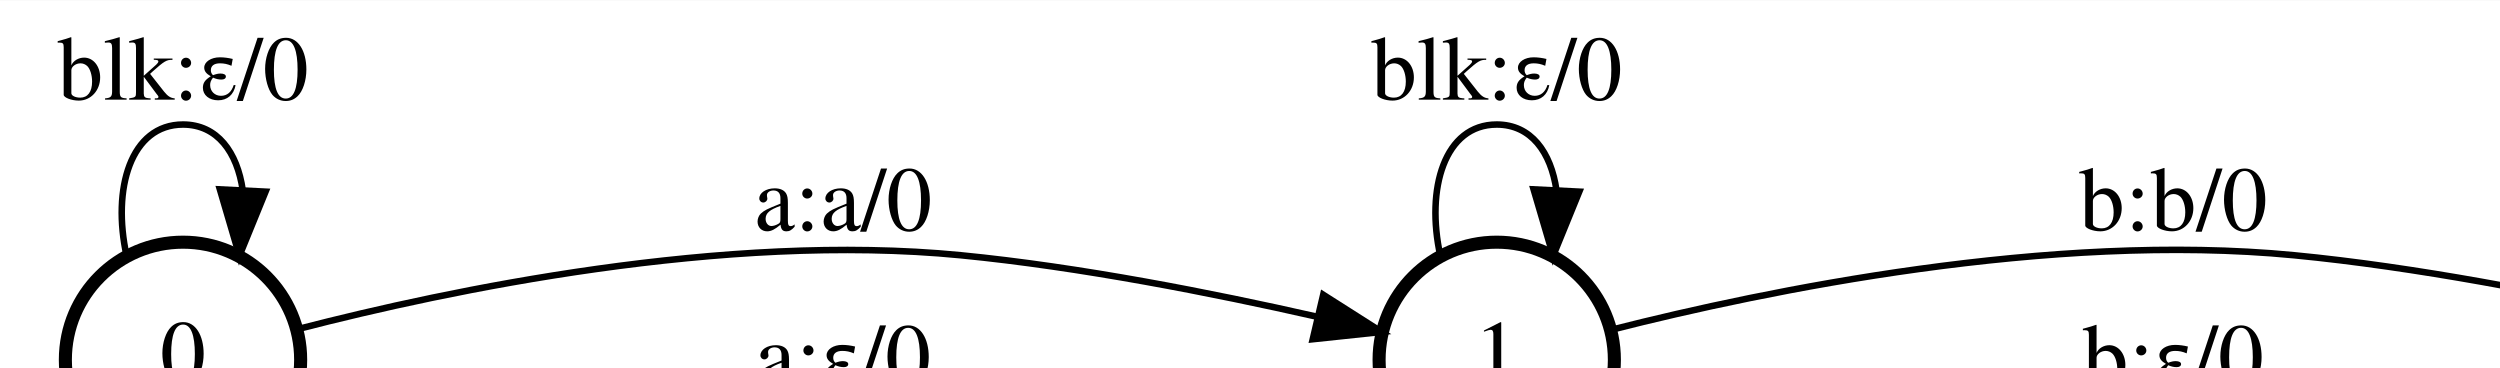
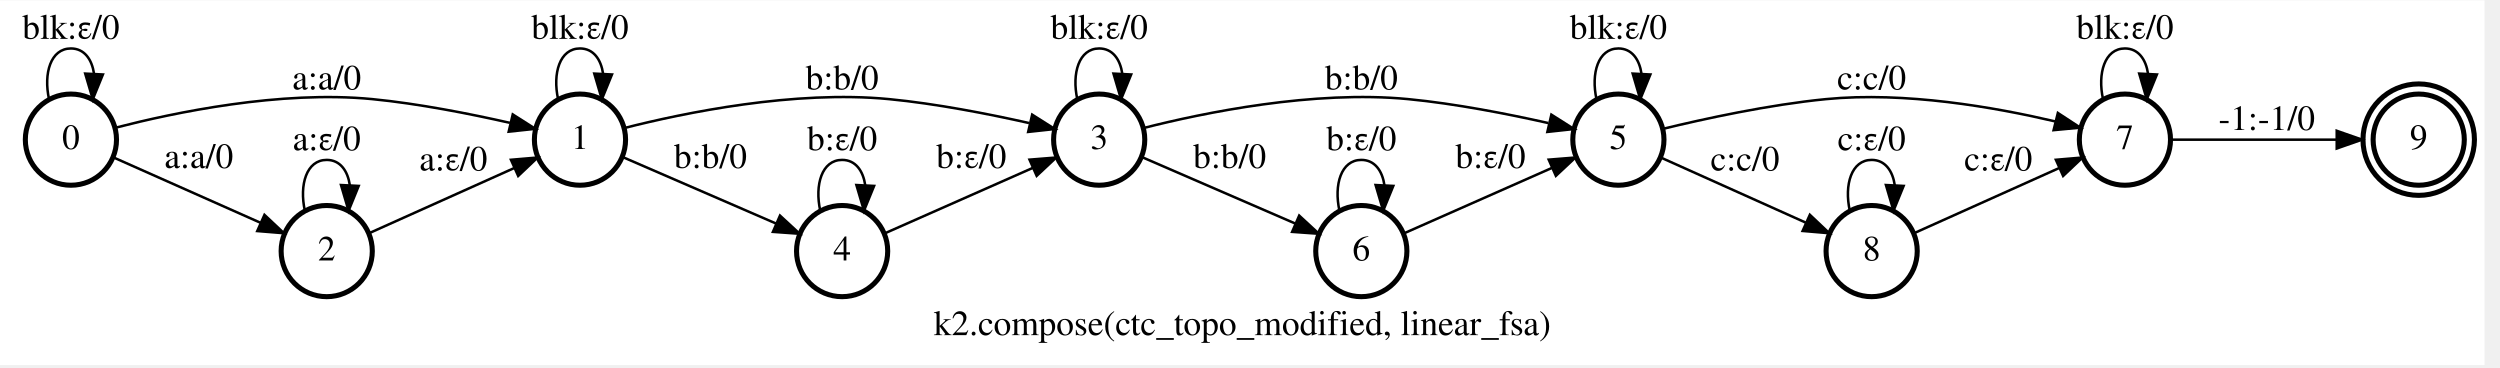
<svg xmlns="http://www.w3.org/2000/svg" width="612pt" height="90pt" viewBox="0.00 0.00 612.00 89.83">
-   <g id="graph0" class="graph" transform="scale(1.6 1.6) rotate(0) translate(4 140)">
+   <g id="graph0" class="graph" transform="scale(0.62 0.62) rotate(0) translate(4 140)">
    <polygon fill="white" stroke="transparent" points="-4,4 -4,-140 977,-140 977,4 -4,4" />
    <text text-anchor="middle" x="486.5" y="-7.8" font-family="Times,serif" font-size="14.00">k2.compose(ctc_topo_modified, linear_fsa)</text>
    <g id="node1" class="node">
      <ellipse fill="none" stroke="black" stroke-width="2" cx="24" cy="-85" rx="18" ry="18" />
      <text text-anchor="middle" x="24" y="-81.3" font-family="Times,serif" font-size="14.00">0</text>
    </g>
    <g id="edge1" class="edge">
      <path fill="none" stroke="black" d="M15.37,-100.92C13.11,-111.15 15.99,-121 24,-121 29.26,-121 32.3,-116.76 33.14,-110.95" />
      <polygon fill="black" stroke="black" points="36.63,-110.73 32.63,-100.92 29.64,-111.08 36.63,-110.73" />
      <text text-anchor="middle" x="24" y="-124.8" font-family="Times,serif" font-size="14.00">blk:ε/0</text>
    </g>
    <g id="node2" class="node">
      <ellipse fill="none" stroke="black" stroke-width="2" cx="225" cy="-85" rx="18" ry="18" />
      <text text-anchor="middle" x="225" y="-81.3" font-family="Times,serif" font-size="14.00">1</text>
    </g>
    <g id="edge2" class="edge">
      <path fill="none" stroke="black" d="M41.76,-89.75C64.59,-95.65 106.79,-104.54 143,-101 161.31,-99.21 181.63,-95.19 197.33,-91.63" />
      <polygon fill="black" stroke="black" points="198.45,-94.96 207.39,-89.27 196.85,-88.15 198.45,-94.96" />
      <text text-anchor="middle" x="125" y="-104.8" font-family="Times,serif" font-size="14.00">a:a/0</text>
    </g>
    <g id="node3" class="node">
      <ellipse fill="none" stroke="black" stroke-width="2" cx="125" cy="-41" rx="18" ry="18" />
      <text text-anchor="middle" x="125" y="-37.3" font-family="Times,serif" font-size="14.00">2</text>
    </g>
    <g id="edge3" class="edge">
      <path fill="none" stroke="black" d="M40.91,-77.93C56.57,-70.97 80.72,-60.24 98.96,-52.13" />
      <polygon fill="black" stroke="black" points="100.42,-55.31 108.13,-48.05 97.57,-48.91 100.42,-55.31" />
      <text text-anchor="middle" x="74.5" y="-73.8" font-family="Times,serif" font-size="14.00">a:a/0</text>
    </g>
    <g id="edge4" class="edge">
      <path fill="none" stroke="black" d="M216.37,-100.92C214.11,-111.15 216.99,-121 225,-121 230.26,-121 233.3,-116.76 234.14,-110.95" />
      <polygon fill="black" stroke="black" points="237.63,-110.73 233.63,-100.92 230.64,-111.08 237.63,-110.73" />
      <text text-anchor="middle" x="225" y="-124.8" font-family="Times,serif" font-size="14.00">blk:ε/0</text>
    </g>
    <g id="node4" class="node">
      <ellipse fill="none" stroke="black" stroke-width="2" cx="430" cy="-85" rx="18" ry="18" />
      <text text-anchor="middle" x="430" y="-81.3" font-family="Times,serif" font-size="14.00">3</text>
    </g>
    <g id="edge5" class="edge">
      <path fill="none" stroke="black" d="M242.79,-89.66C266.12,-95.58 309.67,-104.61 347,-101 365.65,-99.2 386.36,-95.14 402.3,-91.56" />
      <polygon fill="black" stroke="black" points="403.54,-94.87 412.49,-89.19 401.96,-88.05 403.54,-94.87" />
      <text text-anchor="middle" x="328.5" y="-104.8" font-family="Times,serif" font-size="14.00">b:b/0</text>
    </g>
    <g id="node5" class="node">
      <ellipse fill="none" stroke="black" stroke-width="2" cx="328.5" cy="-41" rx="18" ry="18" />
      <text text-anchor="middle" x="328.5" y="-37.3" font-family="Times,serif" font-size="14.00">4</text>
    </g>
    <g id="edge6" class="edge">
      <path fill="none" stroke="black" d="M241.86,-78.12C258.1,-71.09 283.57,-60.04 302.52,-51.83" />
      <polygon fill="black" stroke="black" points="303.97,-55.02 311.75,-47.83 301.18,-48.59 303.97,-55.02" />
      <text text-anchor="middle" x="276.5" y="-73.8" font-family="Times,serif" font-size="14.00">b:b/0</text>
    </g>
    <g id="edge7" class="edge">
      <path fill="none" stroke="black" d="M141.75,-48.07C157.18,-55 180.94,-65.67 198.96,-73.76" />
      <polygon fill="black" stroke="black" points="197.74,-77.05 208.29,-77.95 200.6,-70.66 197.74,-77.05" />
      <text text-anchor="middle" x="175" y="-72.8" font-family="Times,serif" font-size="14.00">a:ε/0</text>
    </g>
    <g id="edge8" class="edge">
      <path fill="none" stroke="black" d="M116.37,-56.92C114.11,-67.15 116.99,-77 125,-77 130.26,-77 133.3,-72.76 134.14,-66.95" />
      <polygon fill="black" stroke="black" points="137.63,-66.73 133.63,-56.92 130.64,-67.08 137.63,-66.73" />
      <text text-anchor="middle" x="125" y="-80.8" font-family="Times,serif" font-size="14.00">a:ε/0</text>
    </g>
    <g id="edge9" class="edge">
      <path fill="none" stroke="black" d="M421.37,-100.92C419.11,-111.15 421.99,-121 430,-121 435.26,-121 438.3,-116.76 439.14,-110.95" />
      <polygon fill="black" stroke="black" points="442.63,-110.73 438.63,-100.92 435.64,-111.08 442.63,-110.73" />
      <text text-anchor="middle" x="430" y="-124.8" font-family="Times,serif" font-size="14.00">blk:ε/0</text>
    </g>
    <g id="node6" class="node">
      <ellipse fill="none" stroke="black" stroke-width="2" cx="635" cy="-85" rx="18" ry="18" />
      <text text-anchor="middle" x="635" y="-81.3" font-family="Times,serif" font-size="14.00">5</text>
    </g>
    <g id="edge10" class="edge">
      <path fill="none" stroke="black" d="M447.79,-89.66C471.12,-95.58 514.67,-104.61 552,-101 570.65,-99.2 591.36,-95.14 607.3,-91.56" />
      <polygon fill="black" stroke="black" points="608.54,-94.87 617.49,-89.19 606.96,-88.05 608.54,-94.87" />
      <text text-anchor="middle" x="533.5" y="-104.8" font-family="Times,serif" font-size="14.00">b:b/0</text>
    </g>
    <g id="node7" class="node">
      <ellipse fill="none" stroke="black" stroke-width="2" cx="533.5" cy="-41" rx="18" ry="18" />
      <text text-anchor="middle" x="533.5" y="-37.3" font-family="Times,serif" font-size="14.00">6</text>
    </g>
    <g id="edge11" class="edge">
      <path fill="none" stroke="black" d="M446.86,-78.12C463.1,-71.09 488.57,-60.04 507.52,-51.83" />
      <polygon fill="black" stroke="black" points="508.97,-55.02 516.75,-47.83 506.18,-48.59 508.97,-55.02" />
      <text text-anchor="middle" x="481.5" y="-73.8" font-family="Times,serif" font-size="14.00">b:b/0</text>
    </g>
    <g id="edge12" class="edge">
      <path fill="none" stroke="black" d="M345.49,-48.07C361.23,-55.03 385.5,-65.76 403.83,-73.87" />
      <polygon fill="black" stroke="black" points="402.49,-77.1 413.05,-77.95 405.32,-70.7 402.49,-77.1" />
      <text text-anchor="middle" x="379.5" y="-73.8" font-family="Times,serif" font-size="14.00">b:ε/0</text>
    </g>
    <g id="edge13" class="edge">
      <path fill="none" stroke="black" d="M319.87,-56.92C317.61,-67.15 320.49,-77 328.5,-77 333.76,-77 336.8,-72.76 337.64,-66.95" />
      <polygon fill="black" stroke="black" points="341.13,-66.73 337.13,-56.92 334.14,-67.08 341.13,-66.73" />
      <text text-anchor="middle" x="328.5" y="-80.8" font-family="Times,serif" font-size="14.00">b:ε/0</text>
    </g>
    <g id="edge14" class="edge">
      <path fill="none" stroke="black" d="M626.37,-100.92C624.11,-111.15 626.99,-121 635,-121 640.26,-121 643.3,-116.76 644.14,-110.95" />
      <polygon fill="black" stroke="black" points="647.63,-110.73 643.63,-100.92 640.64,-111.08 647.63,-110.73" />
      <text text-anchor="middle" x="635" y="-124.8" font-family="Times,serif" font-size="14.00">blk:ε/0</text>
    </g>
    <g id="node8" class="node">
      <ellipse fill="none" stroke="black" stroke-width="2" cx="835" cy="-85" rx="18" ry="18" />
      <text text-anchor="middle" x="835" y="-81.3" font-family="Times,serif" font-size="14.00">7</text>
    </g>
    <g id="edge15" class="edge">
      <path fill="none" stroke="black" d="M652.61,-89.27C668.89,-93.22 694.46,-98.8 717,-101 748.14,-104.05 783.74,-97.77 807.41,-92.21" />
      <polygon fill="black" stroke="black" points="808.52,-95.54 817.38,-89.74 806.84,-88.75 808.52,-95.54" />
      <text text-anchor="middle" x="735" y="-104.8" font-family="Times,serif" font-size="14.00">c:c/0</text>
    </g>
    <g id="node9" class="node">
      <ellipse fill="none" stroke="black" stroke-width="2" cx="735" cy="-41" rx="18" ry="18" />
      <text text-anchor="middle" x="735" y="-37.3" font-family="Times,serif" font-size="14.00">8</text>
    </g>
    <g id="edge16" class="edge">
      <path fill="none" stroke="black" d="M651.75,-77.93C667.18,-71 690.94,-60.33 708.96,-52.24" />
      <polygon fill="black" stroke="black" points="710.6,-55.34 718.29,-48.05 707.74,-48.95 710.6,-55.34" />
      <text text-anchor="middle" x="685" y="-72.8" font-family="Times,serif" font-size="14.00">c:c/0</text>
    </g>
    <g id="edge17" class="edge">
      <path fill="none" stroke="black" d="M550.49,-48.07C566.23,-55.03 590.5,-65.76 608.83,-73.87" />
      <polygon fill="black" stroke="black" points="607.49,-77.1 618.05,-77.95 610.32,-70.7 607.49,-77.1" />
      <text text-anchor="middle" x="584.5" y="-73.8" font-family="Times,serif" font-size="14.00">b:ε/0</text>
    </g>
    <g id="edge18" class="edge">
      <path fill="none" stroke="black" d="M524.87,-56.92C522.61,-67.15 525.49,-77 533.5,-77 538.76,-77 541.8,-72.76 542.64,-66.95" />
      <polygon fill="black" stroke="black" points="546.13,-66.73 542.13,-56.92 539.14,-67.08 546.13,-66.73" />
      <text text-anchor="middle" x="533.5" y="-80.8" font-family="Times,serif" font-size="14.00">b:ε/0</text>
    </g>
    <g id="edge19" class="edge">
      <path fill="none" stroke="black" d="M826.37,-100.92C824.11,-111.15 826.99,-121 835,-121 840.26,-121 843.3,-116.76 844.14,-110.95" />
      <polygon fill="black" stroke="black" points="847.63,-110.73 843.63,-100.92 840.64,-111.08 847.63,-110.73" />
      <text text-anchor="middle" x="835" y="-124.8" font-family="Times,serif" font-size="14.00">blk:ε/0</text>
    </g>
    <g id="node10" class="node">
      <ellipse fill="none" stroke="black" stroke-width="2" cx="951" cy="-85" rx="18" ry="18" />
      <ellipse fill="none" stroke="black" stroke-width="2" cx="951" cy="-85" rx="22" ry="22" />
      <text text-anchor="middle" x="951" y="-81.3" font-family="Times,serif" font-size="14.00">9</text>
    </g>
    <g id="edge20" class="edge">
      <path fill="none" stroke="black" d="M853.31,-85C870.58,-85 897.49,-85 918.54,-85" />
      <polygon fill="black" stroke="black" points="918.63,-88.5 928.63,-85 918.63,-81.5 918.63,-88.5" />
      <text text-anchor="middle" x="891" y="-88.8" font-family="Times,serif" font-size="14.00">-1:-1/0</text>
    </g>
    <g id="edge21" class="edge">
      <path fill="none" stroke="black" d="M751.75,-48.07C767.18,-55 790.94,-65.67 808.96,-73.76" />
      <polygon fill="black" stroke="black" points="807.74,-77.05 818.29,-77.95 810.6,-70.66 807.74,-77.05" />
      <text text-anchor="middle" x="785" y="-72.8" font-family="Times,serif" font-size="14.00">c:ε/0</text>
    </g>
    <g id="edge22" class="edge">
      <path fill="none" stroke="black" d="M726.37,-56.92C724.11,-67.15 726.99,-77 735,-77 740.26,-77 743.3,-72.76 744.14,-66.95" />
      <polygon fill="black" stroke="black" points="747.63,-66.73 743.63,-56.92 740.64,-67.08 747.63,-66.73" />
      <text text-anchor="middle" x="735" y="-80.8" font-family="Times,serif" font-size="14.00">c:ε/0</text>
    </g>
  </g>
</svg>
